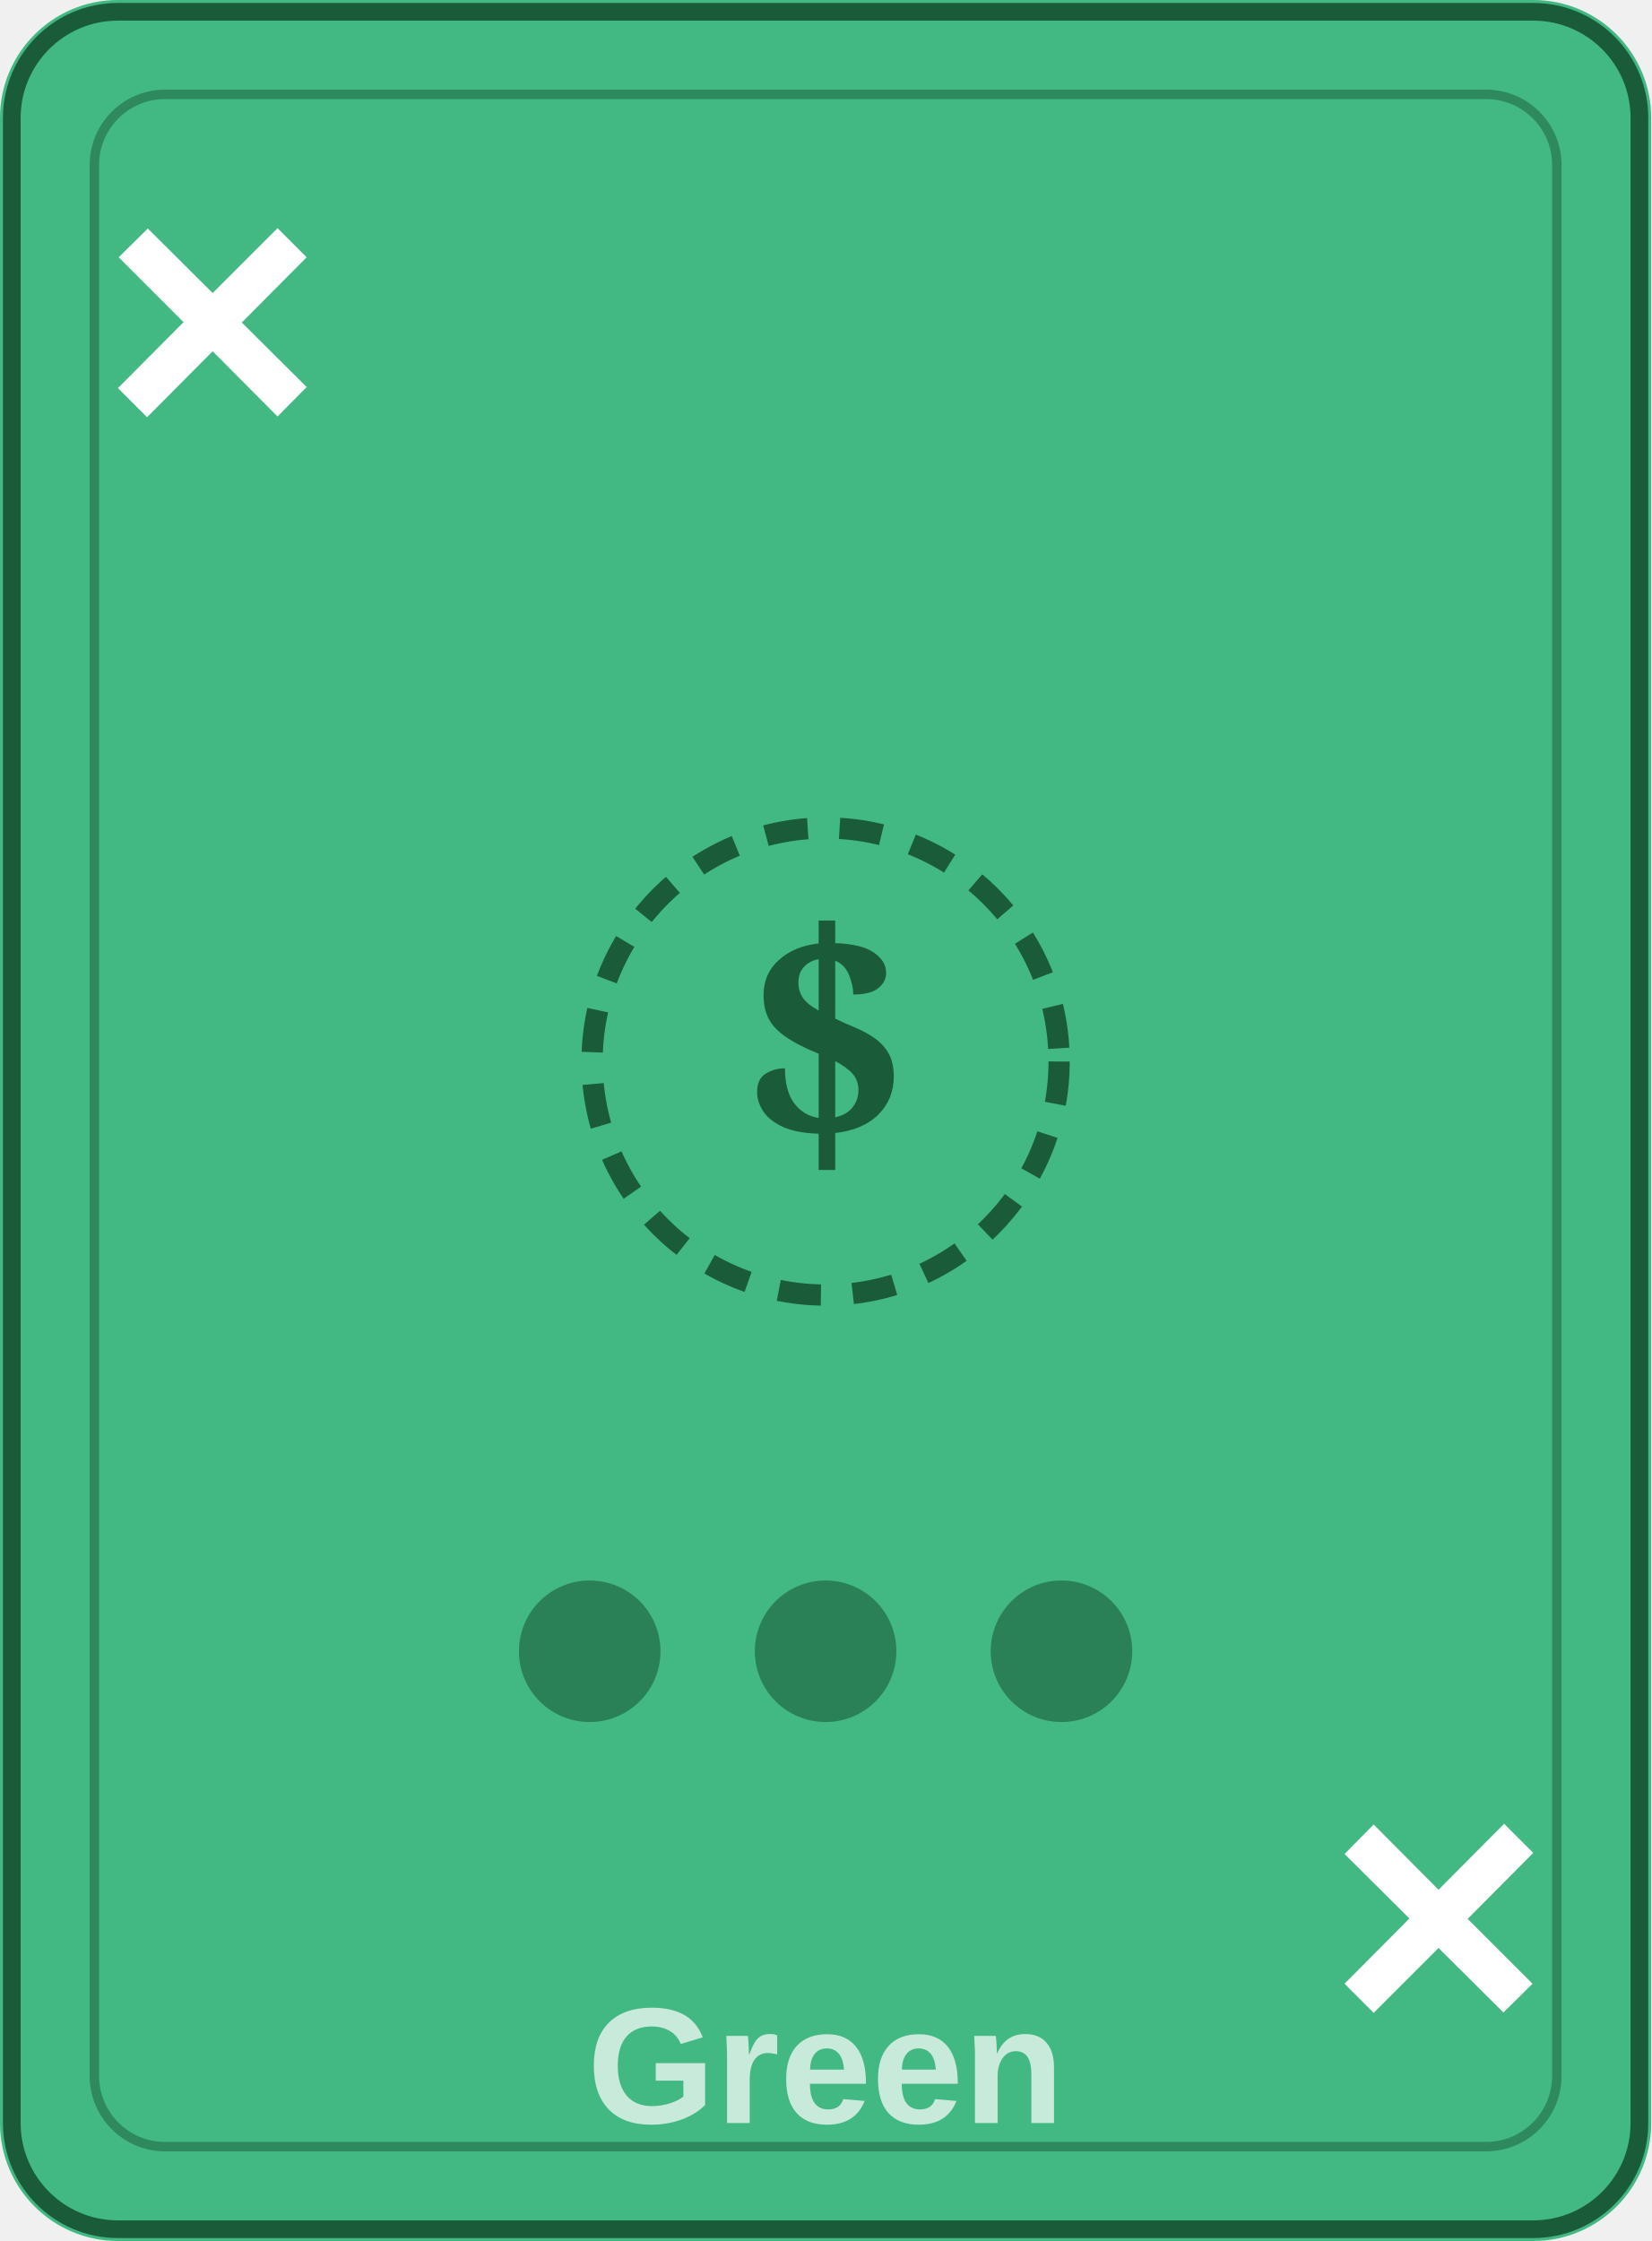
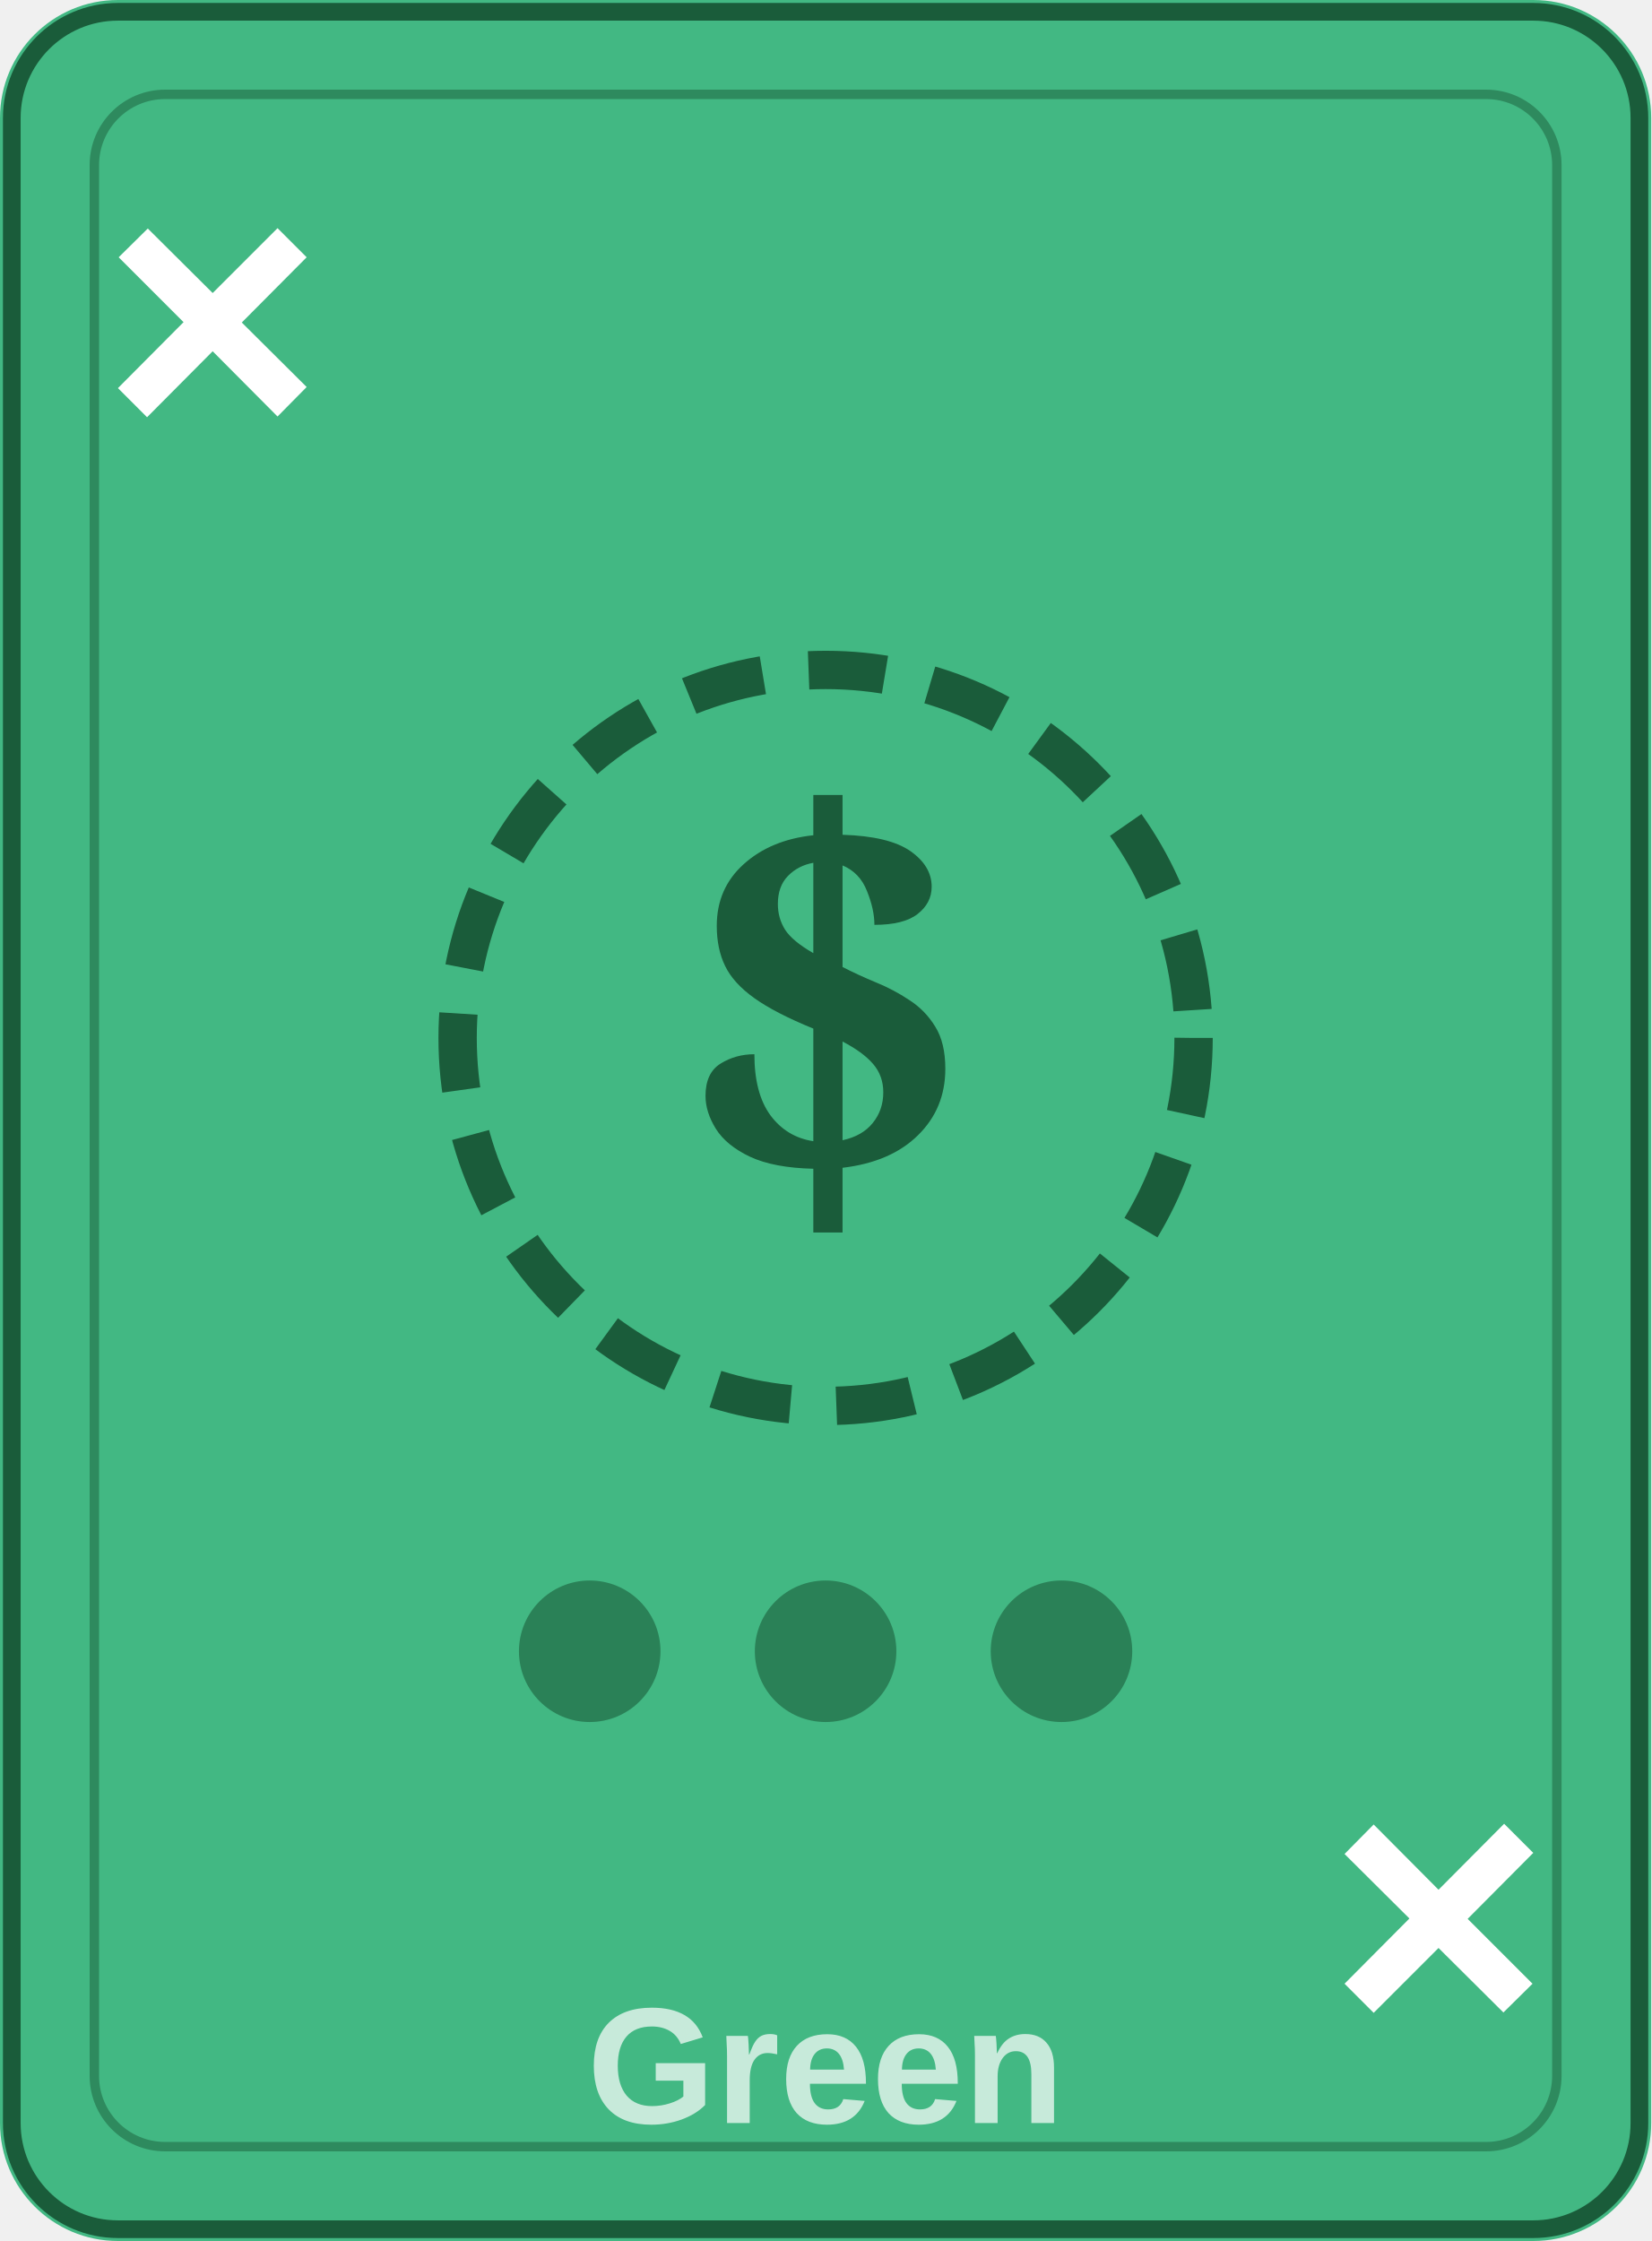
<svg xmlns="http://www.w3.org/2000/svg" width="140" height="190" viewBox="0 0 140 190">
  <rect width="140" height="190" rx="10" ry="10" fill="#42b883" />
  <rect x="1" y="1" width="138" height="188" rx="9" ry="9" fill="none" stroke="#1a5c3a" stroke-width="1.5" />
  <rect x="8" y="8" width="124" height="174" rx="6" ry="6" fill="none" stroke="#1a5c3a" stroke-width="0.8" opacity="0.5" />
  <text x="18" y="38" font-family="Arial, sans-serif" font-size="32" font-weight="bold" text-anchor="middle" fill="#ffffff">×</text>
  <text x="122" y="172" font-family="Arial, sans-serif" font-size="32" font-weight="bold" text-anchor="middle" fill="#ffffff" transform="rotate(180,122,162)">×</text>
-   <g transform="translate(70,90) scale(0.9)">
-     <circle cx="0" cy="0" r="22" fill="none" stroke="#1a5c3a" stroke-width="2" stroke-dasharray="4,3" />
-     <text x="0" y="8" font-family="serif" font-size="28" font-weight="bold" text-anchor="middle" fill="#1a5c3a">$</text>
+   <g transform="translate(70,88) scale(1.3)">
+     <circle cx="0" cy="0" r="24" fill="none" stroke="#1a5c3a" stroke-width="2.5" stroke-dasharray="5,3" />
+     <text x="0" y="10" font-family="serif" font-size="34" font-weight="bold" text-anchor="middle" fill="#1a5c3a">$</text>
  </g>
  <circle cx="50" cy="140" r="6" fill="#1a5c3a" opacity="0.6" />
  <circle cx="70" cy="140" r="6" fill="#1a5c3a" opacity="0.6" />
  <circle cx="90" cy="140" r="6" fill="#1a5c3a" opacity="0.6" />
  <text x="70" y="180" font-family="Arial, sans-serif" font-size="14" font-weight="bold" text-anchor="middle" fill="#ffffff" opacity="0.7">Green</text>
</svg>
